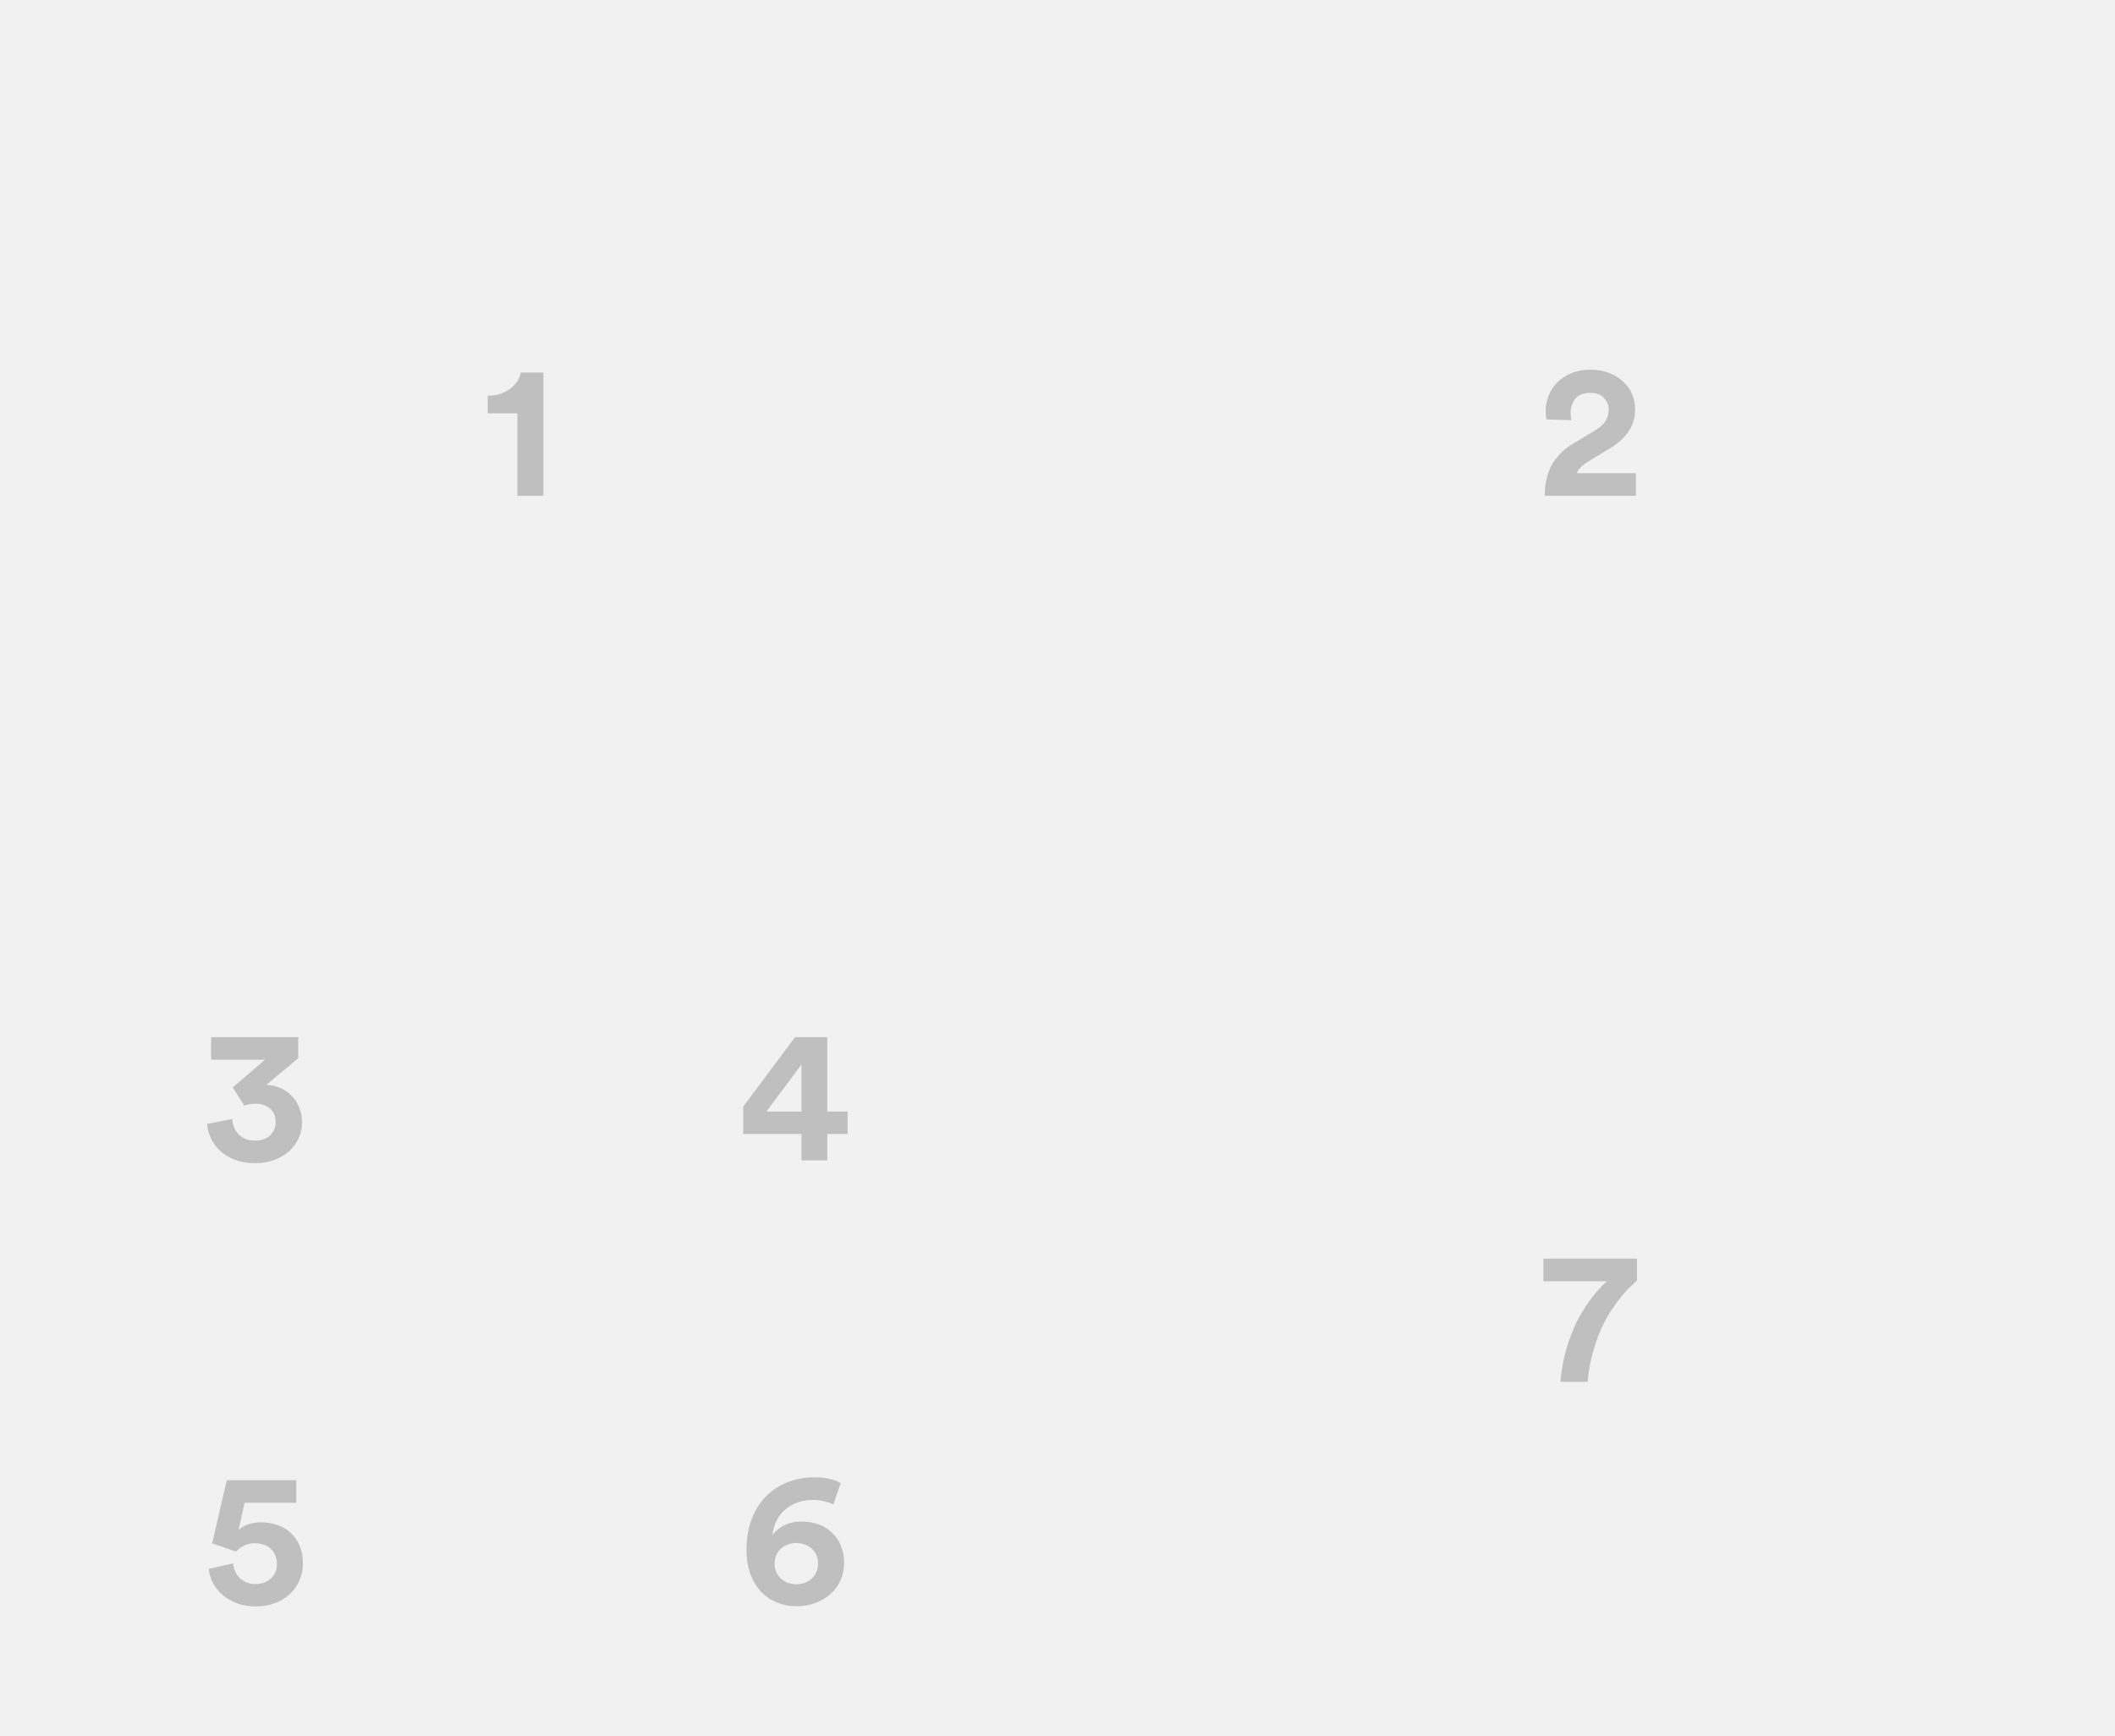
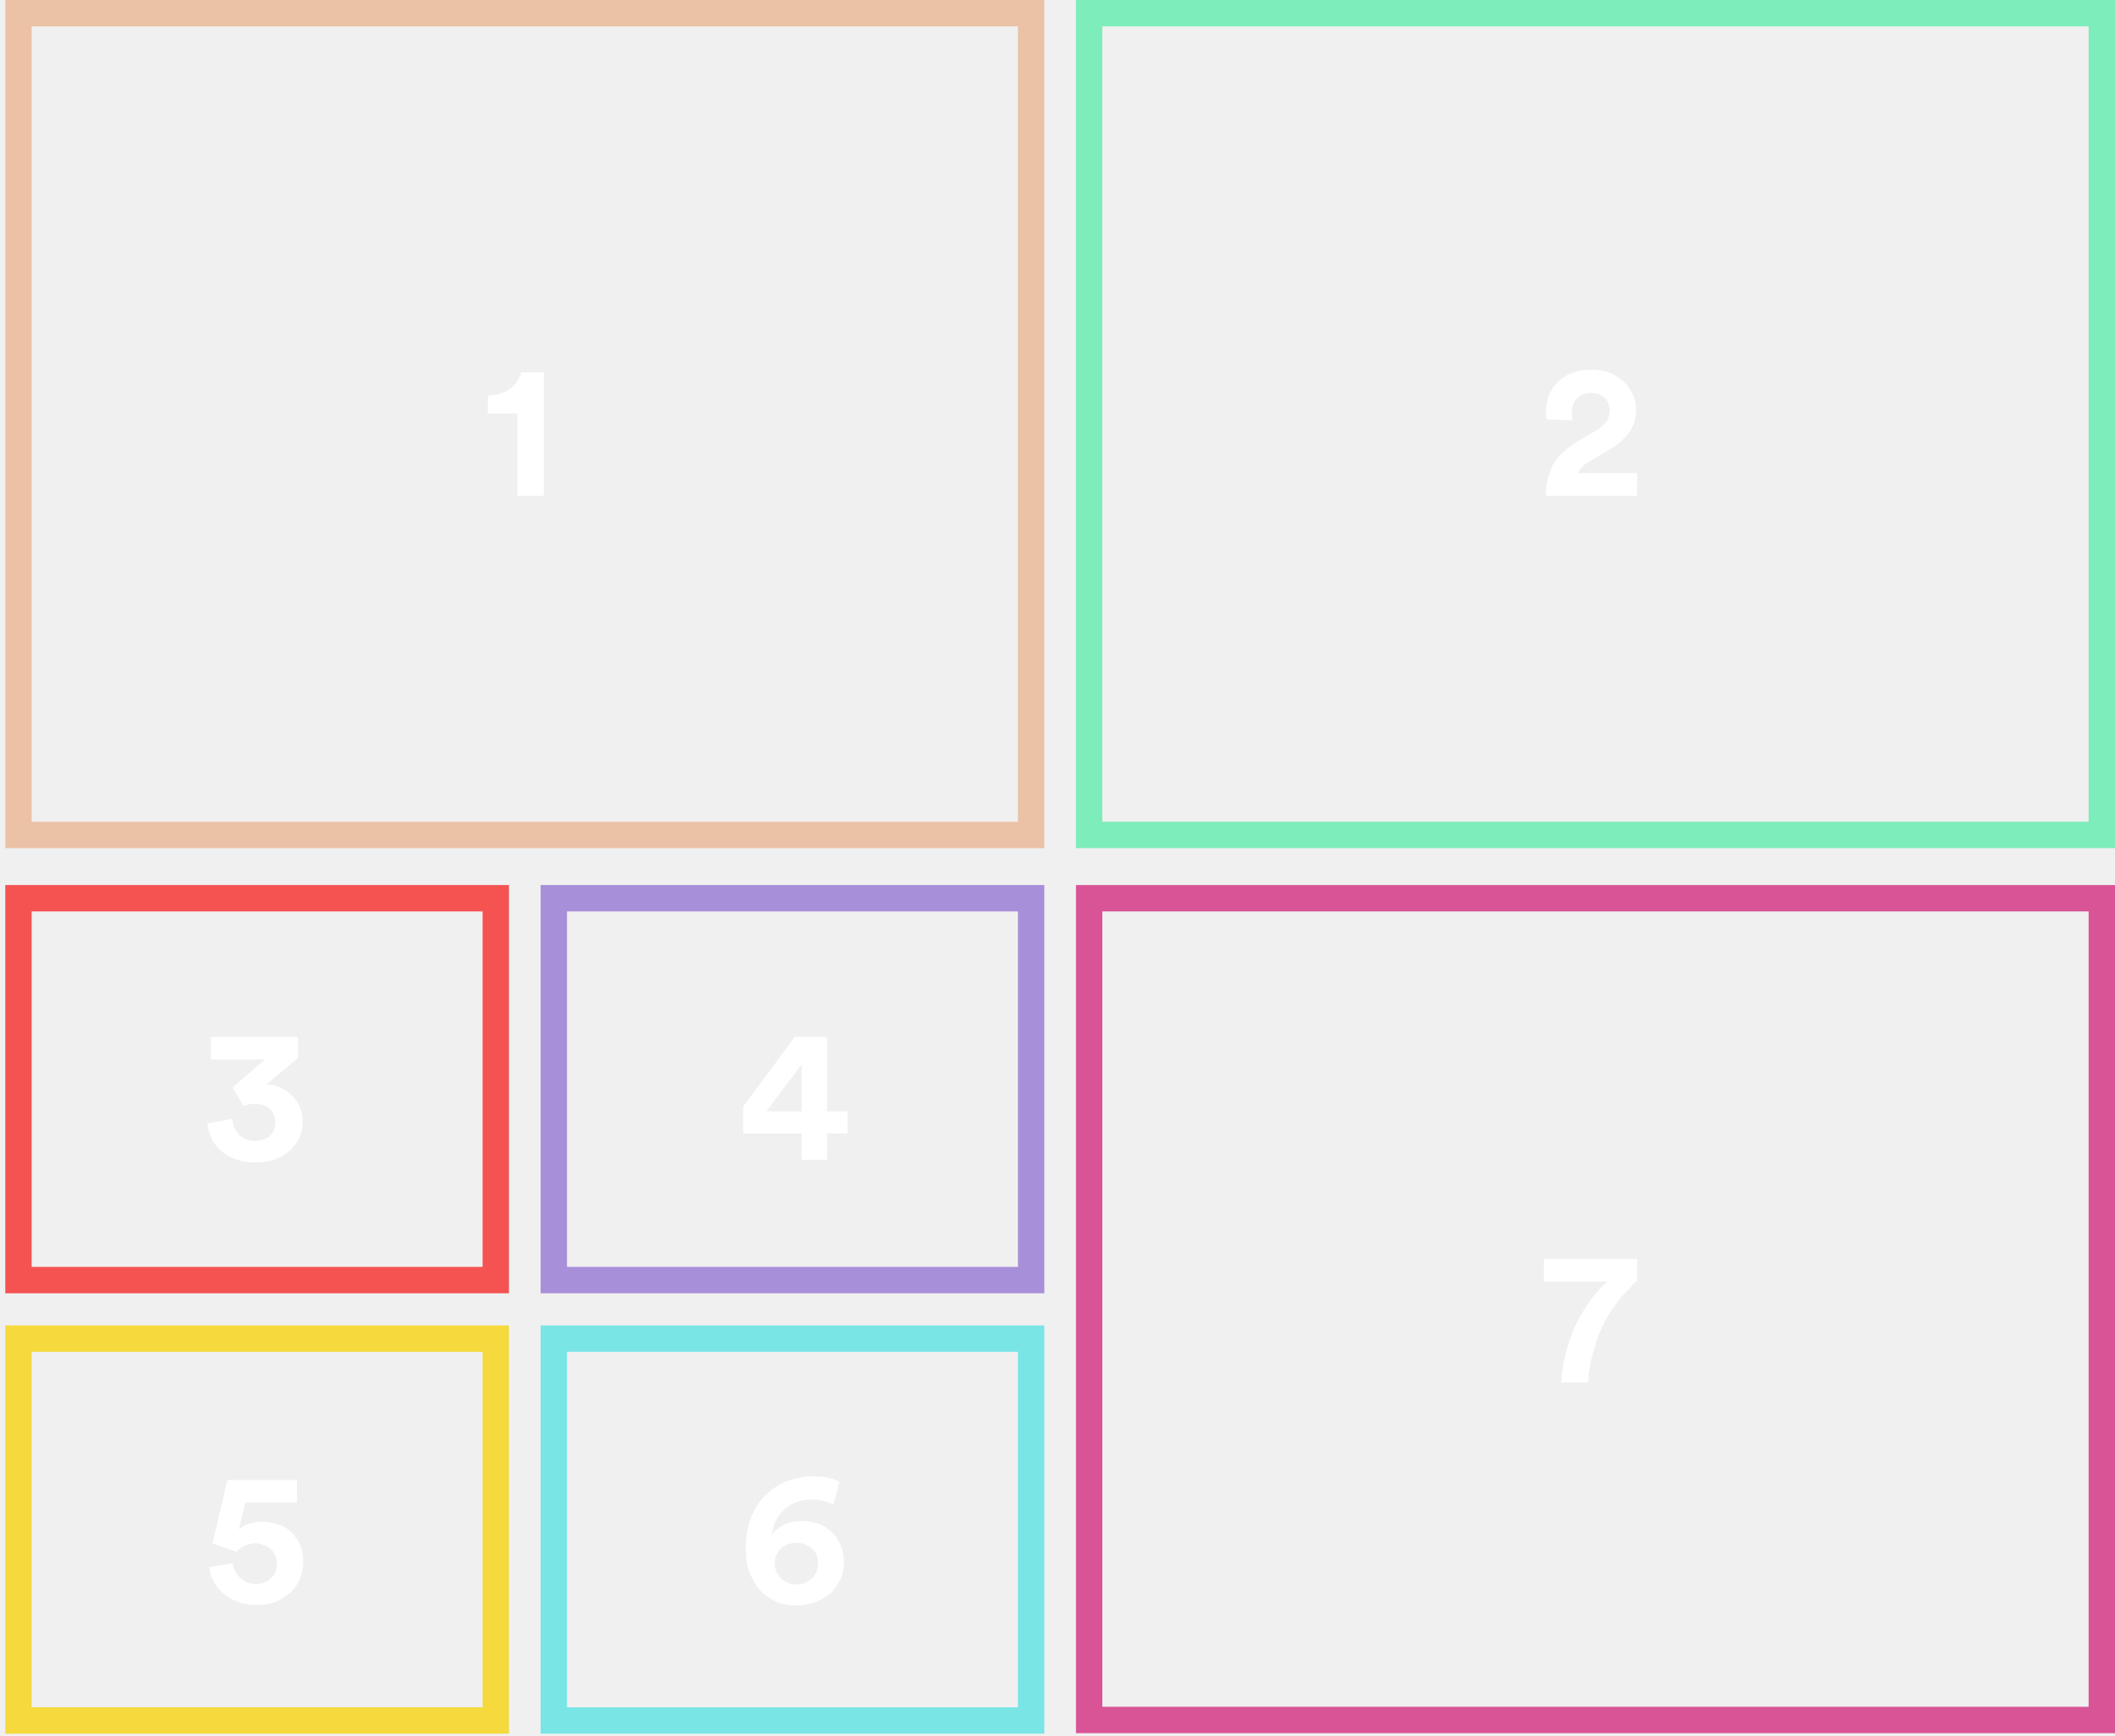
- <svg xmlns="http://www.w3.org/2000/svg" width="401" height="329" viewBox="0 0 401 329" fill="none">
-   <rect width="196.985" height="160.804" transform="matrix(-1 0 0 1 401 167.839)" fill="#F1F1F1" />
-   <rect width="196.985" height="160.804" transform="matrix(-1 0 0 1 401 0)" fill="#F1F1F1" />
-   <rect width="196.985" height="160.804" transform="matrix(-1 0 0 1 197.985 0)" fill="#F1F1F1" />
-   <rect width="95.477" height="77.387" transform="matrix(-1 0 0 1 197.985 167.839)" fill="#F1F1F1" />
-   <rect width="95.477" height="77.387" transform="matrix(-1 0 0 1 197.985 251.256)" fill="#F1F1F1" />
-   <rect width="95.477" height="77.387" transform="matrix(-1 0 0 1 96.4774 251.256)" fill="#F1F1F1" />
-   <rect width="95.477" height="77.387" transform="matrix(-1 0 0 1 96.4774 167.839)" fill="#F1F1F1" />
-   <path d="M98.095 94V78.376H92.479V75.028C94.183 75.004 95.587 74.572 96.691 73.732C97.819 72.892 98.503 71.86 98.743 70.636H103.027V94H98.095Z" fill="#BFBFBF" />
-   <path d="M293.239 79.528C293.191 79.36 293.143 79.12 293.095 78.808C293.071 78.496 293.059 78.196 293.059 77.908C293.059 76.876 293.251 75.892 293.635 74.956C294.019 74.02 294.571 73.192 295.291 72.472C296.011 71.752 296.899 71.176 297.955 70.744C299.011 70.312 300.223 70.096 301.591 70.096C302.887 70.096 304.051 70.3 305.083 70.708C306.139 71.116 307.027 71.668 307.747 72.364C308.491 73.036 309.055 73.828 309.439 74.74C309.823 75.652 310.015 76.612 310.015 77.62C310.015 79.132 309.619 80.5 308.827 81.724C308.035 82.924 306.919 83.968 305.479 84.856L300.979 87.592C300.523 87.88 300.115 88.192 299.755 88.528C299.419 88.864 299.155 89.26 298.963 89.716H310.159V94H292.879C292.879 92.968 292.975 91.996 293.167 91.084C293.359 90.148 293.659 89.26 294.067 88.42C294.499 87.58 295.063 86.8 295.759 86.08C296.455 85.336 297.331 84.652 298.387 84.028L302.239 81.724C303.247 81.124 303.955 80.512 304.363 79.888C304.795 79.24 305.011 78.508 305.011 77.692C305.011 76.852 304.711 76.108 304.111 75.46C303.535 74.812 302.659 74.488 301.483 74.488C300.235 74.488 299.299 74.86 298.675 75.604C298.075 76.348 297.775 77.272 297.775 78.376C297.775 78.808 297.835 79.24 297.955 79.672L293.239 79.528Z" fill="#BFBFBF" />
-   <path d="M310.375 242.776C310.087 243.04 309.679 243.424 309.151 243.928C308.623 244.408 308.035 245.044 307.387 245.836C306.763 246.604 306.103 247.516 305.407 248.572C304.735 249.604 304.099 250.792 303.499 252.136C302.923 253.456 302.407 254.944 301.951 256.6C301.495 258.232 301.183 260.032 301.015 262H295.867C295.987 260.44 296.203 258.976 296.515 257.608C296.827 256.216 297.199 254.932 297.631 253.756C298.063 252.556 298.531 251.452 299.035 250.444C299.563 249.436 300.091 248.536 300.619 247.744C301.843 245.872 303.187 244.264 304.651 242.92H292.627V238.636H310.375V242.776Z" fill="#BFBFBF" />
-   <path d="M44.129 206.176L50.249 200.92H40.025V196.636H56.549V200.632L50.501 205.672C51.389 205.72 52.241 205.912 53.057 206.248C53.873 206.584 54.593 207.064 55.217 207.688C55.841 208.288 56.333 209.02 56.693 209.884C57.077 210.748 57.269 211.72 57.269 212.8C57.269 213.808 57.065 214.78 56.657 215.716C56.249 216.652 55.661 217.48 54.893 218.2C54.125 218.896 53.189 219.46 52.085 219.892C50.981 220.324 49.721 220.54 48.305 220.54C46.937 220.54 45.713 220.336 44.633 219.928C43.553 219.52 42.629 218.98 41.861 218.308C41.093 217.612 40.481 216.82 40.025 215.932C39.593 215.02 39.341 214.072 39.269 213.088L44.057 212.152C44.105 213.352 44.513 214.336 45.281 215.104C46.073 215.872 47.081 216.256 48.305 216.256C49.553 216.256 50.525 215.92 51.221 215.248C51.917 214.552 52.265 213.712 52.265 212.728C52.265 211.624 51.905 210.772 51.185 210.172C50.489 209.572 49.577 209.272 48.449 209.272C47.945 209.272 47.525 209.308 47.189 209.38C46.877 209.452 46.589 209.536 46.325 209.632L44.129 206.176Z" fill="#BFBFBF" />
-   <path d="M140.912 209.812L150.74 196.636H156.86V210.748H160.712V214.996H156.86V220H151.964V214.996H140.912V209.812ZM151.964 201.82L145.304 210.748H151.964V201.82Z" fill="#BFBFBF" />
-   <path d="M44.221 296.404C44.245 296.956 44.365 297.472 44.581 297.952C44.797 298.408 45.085 298.816 45.445 299.176C45.829 299.536 46.273 299.824 46.777 300.04C47.281 300.232 47.845 300.328 48.469 300.328C49.597 300.328 50.545 299.992 51.313 299.32C52.105 298.624 52.501 297.688 52.501 296.512C52.501 295.84 52.381 295.264 52.141 294.784C51.925 294.28 51.625 293.872 51.241 293.56C50.857 293.224 50.413 292.984 49.909 292.84C49.405 292.672 48.889 292.588 48.361 292.588C47.569 292.588 46.861 292.744 46.237 293.056C45.637 293.368 45.145 293.74 44.761 294.172C44.641 294.124 44.353 294.028 43.897 293.884C43.465 293.716 42.997 293.548 42.493 293.38C41.989 293.212 41.509 293.056 41.053 292.912C40.621 292.768 40.345 292.672 40.225 292.624L42.997 280.636H56.173V284.92H46.381L45.229 290.068C45.733 289.588 46.369 289.228 47.137 288.988C47.905 288.748 48.673 288.628 49.441 288.628C50.617 288.628 51.685 288.808 52.645 289.168C53.629 289.504 54.469 290.008 55.165 290.68C55.885 291.328 56.437 292.144 56.821 293.128C57.229 294.088 57.433 295.192 57.433 296.44C57.433 297.52 57.229 298.552 56.821 299.536C56.413 300.52 55.825 301.384 55.057 302.128C54.289 302.872 53.341 303.472 52.213 303.928C51.109 304.36 49.861 304.576 48.469 304.576C47.197 304.576 46.033 304.384 44.977 304C43.921 303.592 42.997 303.064 42.205 302.416C41.437 301.744 40.825 300.976 40.369 300.112C39.913 299.248 39.649 298.36 39.577 297.448L44.221 296.404Z" fill="#BFBFBF" />
-   <path d="M158.023 285.208C157.519 284.992 156.931 284.8 156.259 284.632C155.611 284.464 154.915 284.38 154.171 284.38C153.187 284.38 152.251 284.524 151.363 284.812C150.475 285.1 149.683 285.532 148.987 286.108C148.315 286.66 147.751 287.356 147.295 288.196C146.863 289.012 146.575 289.972 146.431 291.076C146.863 290.428 147.547 289.84 148.483 289.312C149.443 288.76 150.607 288.484 151.975 288.484C153.175 288.484 154.267 288.664 155.251 289.024C156.235 289.384 157.075 289.912 157.771 290.608C158.491 291.28 159.043 292.108 159.427 293.092C159.835 294.052 160.039 295.132 160.039 296.332C160.039 297.532 159.811 298.636 159.355 299.644C158.899 300.652 158.263 301.516 157.447 302.236C156.631 302.956 155.671 303.52 154.567 303.928C153.487 304.336 152.299 304.54 151.003 304.54C149.731 304.54 148.519 304.312 147.367 303.856C146.215 303.4 145.207 302.728 144.343 301.84C143.479 300.928 142.795 299.812 142.291 298.492C141.787 297.148 141.535 295.588 141.535 293.812C141.535 291.724 141.847 289.84 142.471 288.16C143.095 286.456 143.971 285.016 145.099 283.84C146.251 282.64 147.619 281.716 149.203 281.068C150.811 280.42 152.575 280.096 154.495 280.096C155.575 280.096 156.535 280.204 157.375 280.42C158.239 280.636 158.911 280.888 159.391 281.176L158.023 285.208ZM146.863 296.44C146.863 297.04 146.971 297.58 147.187 298.06C147.427 298.54 147.727 298.96 148.087 299.32C148.471 299.656 148.903 299.92 149.383 300.112C149.887 300.28 150.415 300.364 150.967 300.364C151.543 300.364 152.071 300.28 152.551 300.112C153.055 299.92 153.499 299.656 153.883 299.32C154.267 298.96 154.567 298.54 154.783 298.06C154.999 297.58 155.107 297.04 155.107 296.44C155.107 295.84 154.999 295.3 154.783 294.82C154.567 294.34 154.267 293.932 153.883 293.596C153.499 293.26 153.055 293.008 152.551 292.84C152.071 292.648 151.543 292.552 150.967 292.552C150.415 292.552 149.887 292.648 149.383 292.84C148.879 293.008 148.435 293.26 148.051 293.596C147.691 293.932 147.403 294.34 147.187 294.82C146.971 295.3 146.863 295.84 146.863 296.44Z" fill="#BFBFBF" />
+ <svg xmlns="http://www.w3.org/2000/svg" version="1.1" id="Layer_1" x="0px" y="0px" viewBox="0 0 401 329" style="enable-background:new 0 0 401 329;" xml:space="preserve">
+   <style type="text/css">
+ 	.st0{fill:#D95496;}
+ 	.st1{fill:#7DEDBB;}
+ 	.st2{fill:#EBC2A6;}
+ 	.st3{fill:#A88FD9;}
+ 	.st4{fill:#7AE5E5;}
+ 	.st5{fill:#F5D93D;}
+ 	.st6{fill:#F55252;}
+ 	.st7{fill:#FFFFFF;}
+ </style>
+   <g>
+     <g>
+       <path class="st0" d="M396,172.8v150.8H209V172.8H396 M401,167.8H204v160.8h197V167.8L401,167.8z" />
+     </g>
+   </g>
+   <g>
+     <g>
+       <path class="st1" d="M396,5v150.8H209V5H396 M401,0H204v160.8h197V0L401,0z" />
+     </g>
+   </g>
+   <g>
+     <g>
+       <path class="st2" d="M193,5v150.8H6V5H193 M198,0H1v160.8h197V0L198,0z" />
+     </g>
+   </g>
+   <g>
+     <g>
+       <path class="st3" d="M193,172.8v67.4h-85.5v-67.4H193 M198,167.8h-95.5v77.4H198V167.8L198,167.8z" />
+     </g>
+   </g>
+   <g>
+     <g>
+       <path class="st4" d="M193,256.3v67.4h-85.5v-67.4H193 M198,251.3h-95.5v77.4H198V251.3L198,251.3z" />
+     </g>
+   </g>
+   <g>
+     <g>
+       <path class="st5" d="M91.5,256.3v67.4H6v-67.4H91.5 M96.5,251.3H1v77.4h95.5V251.3L96.5,251.3z" />
+     </g>
+   </g>
+   <g>
+     <g>
+       <path class="st6" d="M91.5,172.8v67.4H6v-67.4H91.5 M96.5,167.8H1v77.4h95.5V167.8L96.5,167.8z" />
+     </g>
+   </g>
+   <path class="st7" d="M98.1,94V78.4h-5.6V75c1.7,0,3.1-0.5,4.2-1.3c1.1-0.8,1.8-1.9,2.1-3.1h4.3V94H98.1z" />
+   <path class="st7" d="M293.2,79.5c0-0.2-0.1-0.4-0.1-0.7c0-0.3,0-0.6,0-0.9c0-1,0.2-2,0.6-3c0.4-0.9,0.9-1.8,1.7-2.5  c0.7-0.7,1.6-1.3,2.7-1.7c1.1-0.4,2.3-0.6,3.6-0.6c1.3,0,2.5,0.2,3.5,0.6c1.1,0.4,1.9,1,2.7,1.7c0.7,0.7,1.3,1.5,1.7,2.4  c0.4,0.9,0.6,1.9,0.6,2.9c0,1.5-0.4,2.9-1.2,4.1c-0.8,1.2-1.9,2.2-3.3,3.1l-4.5,2.7c-0.5,0.3-0.9,0.6-1.2,0.9  c-0.3,0.3-0.6,0.7-0.8,1.2h11.2V94h-17.3c0-1,0.1-2,0.3-2.9c0.2-0.9,0.5-1.8,0.9-2.7c0.4-0.8,1-1.6,1.7-2.3c0.7-0.7,1.6-1.4,2.6-2.1  l3.9-2.3c1-0.6,1.7-1.2,2.1-1.8c0.4-0.6,0.6-1.4,0.6-2.2c0-0.8-0.3-1.6-0.9-2.2c-0.6-0.6-1.5-1-2.6-1c-1.2,0-2.2,0.4-2.8,1.1  c-0.6,0.7-0.9,1.7-0.9,2.8c0,0.4,0.1,0.9,0.2,1.3L293.2,79.5z" />
+   <path class="st7" d="M310.4,242.8c-0.3,0.3-0.7,0.6-1.2,1.2c-0.5,0.5-1.1,1.1-1.8,1.9c-0.6,0.8-1.3,1.7-2,2.7  c-0.7,1-1.3,2.2-1.9,3.6c-0.6,1.3-1.1,2.8-1.5,4.5c-0.5,1.6-0.8,3.4-0.9,5.4h-5.1c0.1-1.6,0.3-3,0.6-4.4c0.3-1.4,0.7-2.7,1.1-3.9  c0.4-1.2,0.9-2.3,1.4-3.3c0.5-1,1.1-1.9,1.6-2.7c1.2-1.9,2.6-3.5,4-4.8h-12v-4.3h17.7V242.8z" />
+   <path class="st7" d="M44.1,206.2l6.1-5.3H40v-4.3h16.5v4l-6,5c0.9,0,1.7,0.2,2.6,0.6c0.8,0.3,1.5,0.8,2.2,1.4  c0.6,0.6,1.1,1.3,1.5,2.2c0.4,0.9,0.6,1.8,0.6,2.9c0,1-0.2,2-0.6,2.9c-0.4,0.9-1,1.8-1.8,2.5c-0.8,0.7-1.7,1.3-2.8,1.7  c-1.1,0.4-2.4,0.6-3.8,0.6c-1.4,0-2.6-0.2-3.7-0.6c-1.1-0.4-2-0.9-2.8-1.6c-0.8-0.7-1.4-1.5-1.8-2.4c-0.4-0.9-0.7-1.9-0.8-2.8  l4.8-0.9c0,1.2,0.5,2.2,1.2,3c0.8,0.8,1.8,1.2,3,1.2c1.2,0,2.2-0.3,2.9-1c0.7-0.7,1-1.5,1-2.5c0-1.1-0.4-2-1.1-2.6  c-0.7-0.6-1.6-0.9-2.7-0.9c-0.5,0-0.9,0-1.3,0.1c-0.3,0.1-0.6,0.2-0.9,0.3L44.1,206.2z" />
+   <path class="st7" d="M140.9,209.8l9.8-13.2h6.1v14.1h3.9v4.2h-3.9v5H152v-5h-11.1V209.8z M152,201.8l-6.7,8.9h6.7V201.8z" />
+   <path class="st7" d="M44.2,296.4c0,0.6,0.1,1.1,0.4,1.5c0.2,0.5,0.5,0.9,0.9,1.2c0.4,0.4,0.8,0.6,1.3,0.9c0.5,0.2,1.1,0.3,1.7,0.3  c1.1,0,2.1-0.3,2.8-1c0.8-0.7,1.2-1.6,1.2-2.8c0-0.7-0.1-1.2-0.4-1.7c-0.2-0.5-0.5-0.9-0.9-1.2c-0.4-0.3-0.8-0.6-1.3-0.7  c-0.5-0.2-1-0.3-1.5-0.3c-0.8,0-1.5,0.2-2.1,0.5c-0.6,0.3-1.1,0.7-1.5,1.1c-0.1,0-0.4-0.1-0.9-0.3c-0.4-0.2-0.9-0.3-1.4-0.5  c-0.5-0.2-1-0.3-1.4-0.5c-0.4-0.1-0.7-0.2-0.8-0.3l2.8-12h13.2v4.3h-9.8l-1.2,5.1c0.5-0.5,1.1-0.8,1.9-1.1c0.8-0.2,1.5-0.4,2.3-0.4  c1.2,0,2.2,0.2,3.2,0.5c1,0.3,1.8,0.8,2.5,1.5c0.7,0.6,1.3,1.5,1.7,2.4c0.4,1,0.6,2.1,0.6,3.3c0,1.1-0.2,2.1-0.6,3.1  c-0.4,1-1,1.8-1.8,2.6c-0.8,0.7-1.7,1.3-2.8,1.8c-1.1,0.4-2.4,0.6-3.7,0.6c-1.3,0-2.4-0.2-3.5-0.6c-1.1-0.4-2-0.9-2.8-1.6  c-0.8-0.7-1.4-1.4-1.8-2.3c-0.5-0.9-0.7-1.8-0.8-2.7L44.2,296.4z" />
+   <path class="st7" d="M158,285.2c-0.5-0.2-1.1-0.4-1.8-0.6c-0.6-0.2-1.3-0.3-2.1-0.3c-1,0-1.9,0.1-2.8,0.4c-0.9,0.3-1.7,0.7-2.4,1.3  c-0.7,0.6-1.2,1.2-1.7,2.1c-0.4,0.8-0.7,1.8-0.9,2.9c0.4-0.6,1.1-1.2,2.1-1.8c1-0.6,2.1-0.8,3.5-0.8c1.2,0,2.3,0.2,3.3,0.5  c1,0.4,1.8,0.9,2.5,1.6c0.7,0.7,1.3,1.5,1.7,2.5c0.4,1,0.6,2,0.6,3.2s-0.2,2.3-0.7,3.3c-0.5,1-1.1,1.9-1.9,2.6  c-0.8,0.7-1.8,1.3-2.9,1.7c-1.1,0.4-2.3,0.6-3.6,0.6c-1.3,0-2.5-0.2-3.6-0.7c-1.2-0.5-2.2-1.1-3-2c-0.9-0.9-1.5-2-2.1-3.3  c-0.5-1.3-0.8-2.9-0.8-4.7c0-2.1,0.3-4,0.9-5.7c0.6-1.7,1.5-3.1,2.6-4.3c1.2-1.2,2.5-2.1,4.1-2.8c1.6-0.6,3.4-1,5.3-1  c1.1,0,2,0.1,2.9,0.3c0.9,0.2,1.5,0.5,2,0.8L158,285.2z M146.9,296.4c0,0.6,0.1,1.1,0.3,1.6c0.2,0.5,0.5,0.9,0.9,1.3  c0.4,0.3,0.8,0.6,1.3,0.8c0.5,0.2,1,0.3,1.6,0.3c0.6,0,1.1-0.1,1.6-0.3c0.5-0.2,0.9-0.5,1.3-0.8c0.4-0.4,0.7-0.8,0.9-1.3  c0.2-0.5,0.3-1,0.3-1.6s-0.1-1.1-0.3-1.6c-0.2-0.5-0.5-0.9-0.9-1.2s-0.8-0.6-1.3-0.8c-0.5-0.2-1-0.3-1.6-0.3c-0.6,0-1.1,0.1-1.6,0.3  c-0.5,0.2-0.9,0.4-1.3,0.8c-0.4,0.3-0.6,0.7-0.9,1.2C147,295.3,146.9,295.8,146.9,296.4z" />
</svg>
